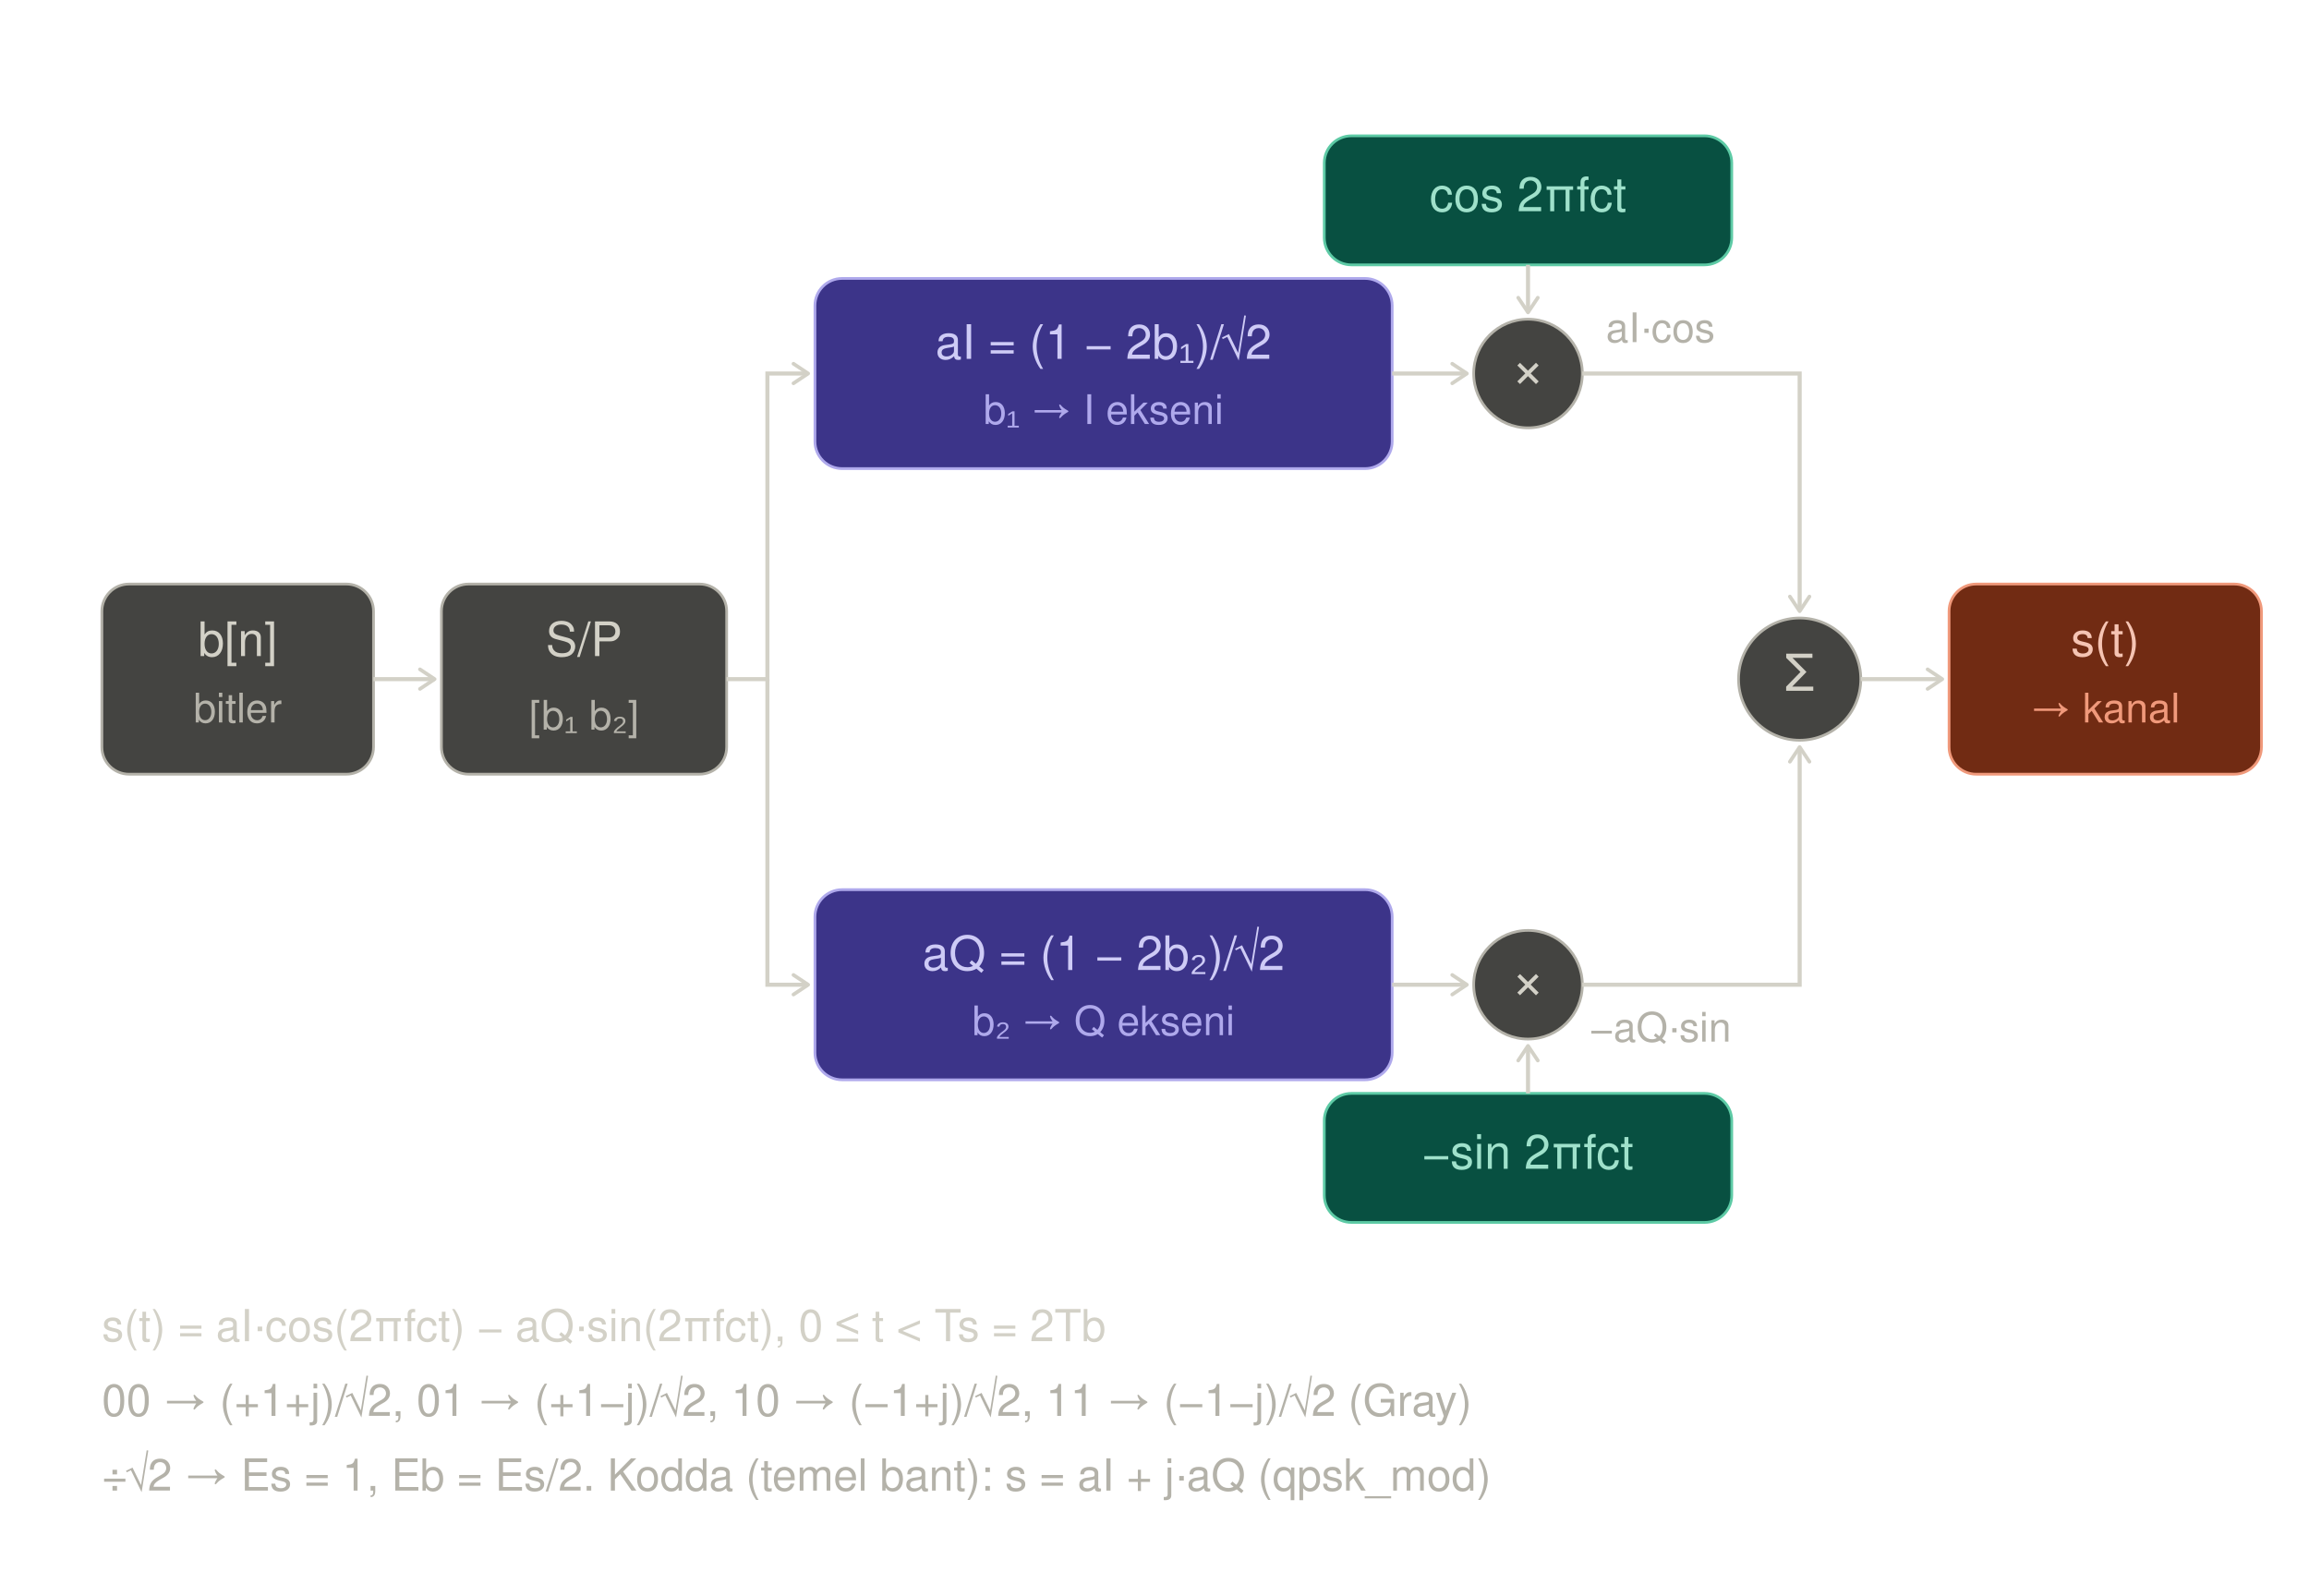
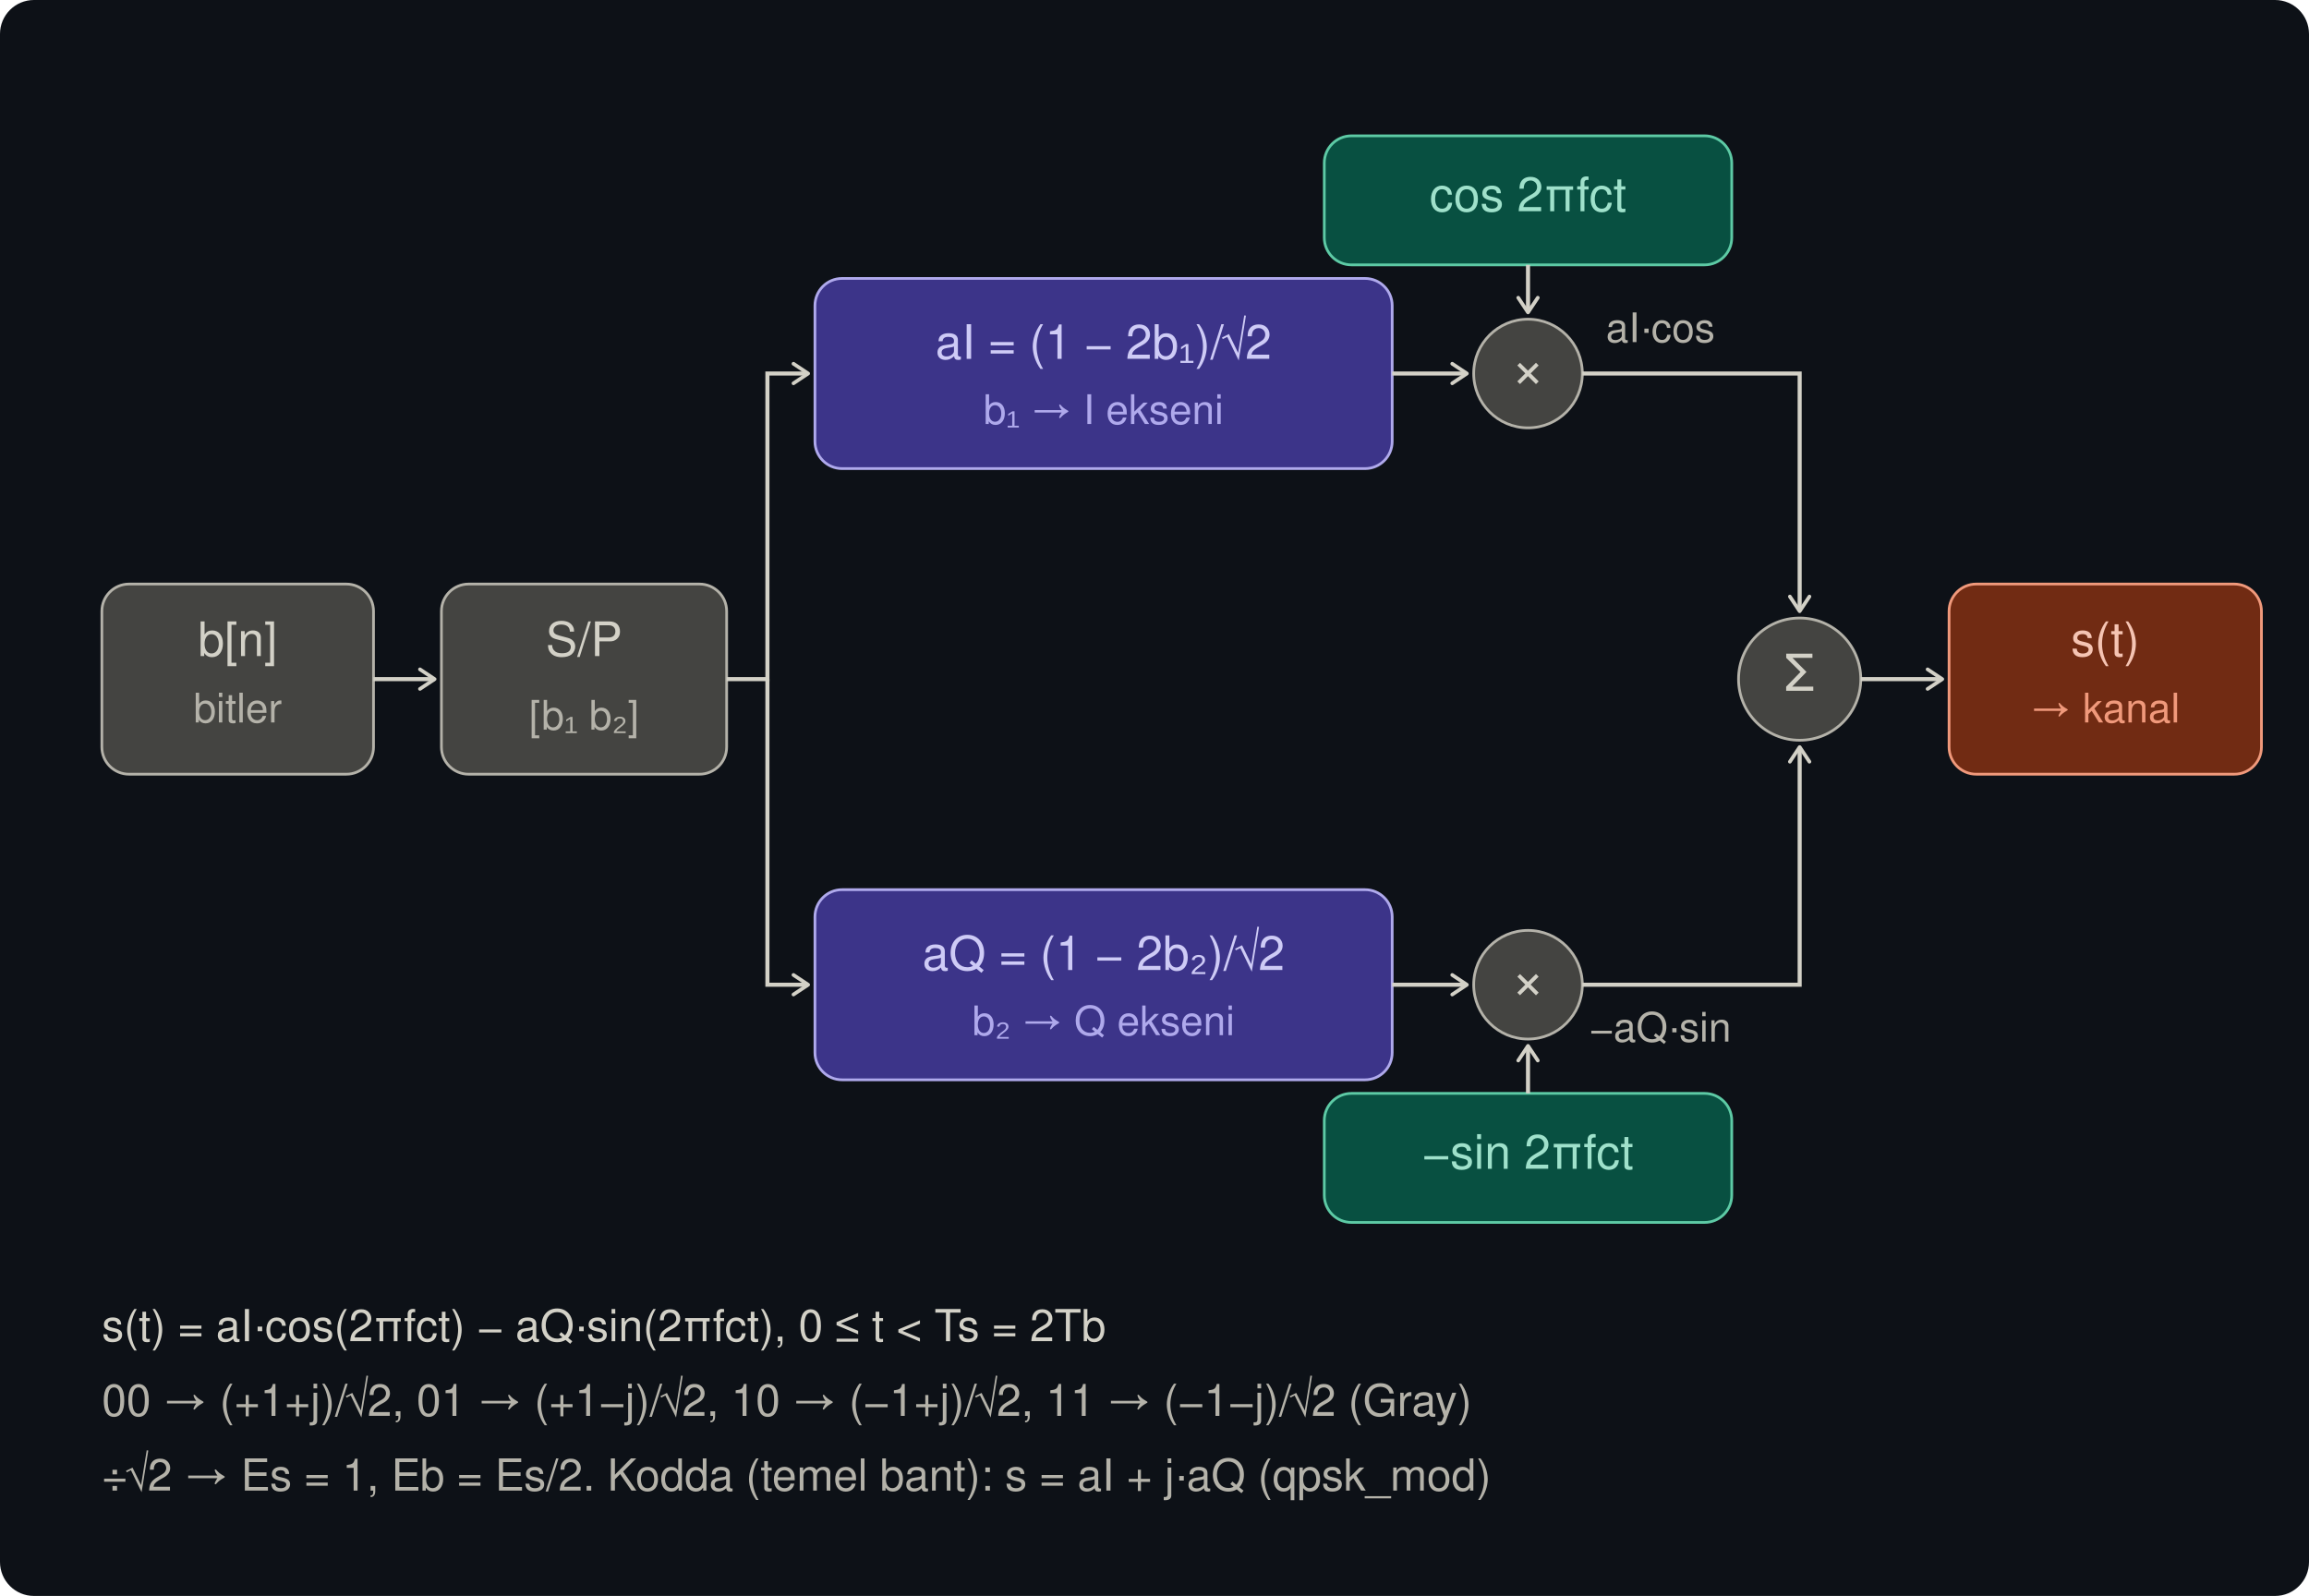
<svg xmlns="http://www.w3.org/2000/svg" width="680" height="470" viewBox="0 0 680 470" role="img" font-family="Helvetica, Arial, sans-serif">
  <defs>
    <marker id="arrow" viewBox="0 0 10 10" refX="8" refY="5" markerWidth="6" markerHeight="6" orient="auto-start-reverse">
      <path d="M2 1L8 5L2 9" fill="none" stroke="#D3D1C7" stroke-width="1.5" stroke-linecap="round" stroke-linejoin="round" />
    </marker>
  </defs>
+   <rect x="0" y="0" width="680" height="470" fill="#0d1117" rx="10" />
  <rect x="30" y="172" width="80" height="56" rx="8" fill="#444441" stroke="#B4B2A9" stroke-width="0.8" />
  <text x="70.0" y="190.0" font-size="14" font-weight="500" fill="#D3D1C7" text-anchor="middle" dominant-baseline="central">b[n]</text>
  <text x="70.0" y="210.0" font-size="12" font-weight="400" fill="#B4B2A9" text-anchor="middle" dominant-baseline="central">bitler</text>
  <path d="M110 200 L128 200" fill="none" stroke="#D3D1C7" stroke-width="1.2" marker-end="url(#arrow)" />
  <rect x="130" y="172" width="84" height="56" rx="8" fill="#444441" stroke="#B4B2A9" stroke-width="0.8" />
  <text x="172.0" y="190.0" font-size="14" font-weight="500" fill="#D3D1C7" text-anchor="middle" dominant-baseline="central">S/P</text>
  <text x="172.0" y="210.0" font-size="12" font-weight="400" fill="#B4B2A9" text-anchor="middle" dominant-baseline="central">[b₁ b₂]</text>
  <path d="M214 200 L226 200 L226 110 L238 110" fill="none" stroke="#D3D1C7" stroke-width="1.2" marker-end="url(#arrow)" />
  <path d="M226 200 L226 290 L238 290" fill="none" stroke="#D3D1C7" stroke-width="1.2" marker-end="url(#arrow)" />
  <rect x="240" y="82" width="170" height="56" rx="8" fill="#3C3489" stroke="#AFA9EC" stroke-width="0.8" />
  <text x="325.0" y="100.0" font-size="14" font-weight="500" fill="#CECBF6" text-anchor="middle" dominant-baseline="central">aI = (1 − 2b₁)/√2</text>
  <text x="325.0" y="120.0" font-size="12" font-weight="400" fill="#AFA9EC" text-anchor="middle" dominant-baseline="central">b₁ → I ekseni</text>
  <rect x="240" y="262" width="170" height="56" rx="8" fill="#3C3489" stroke="#AFA9EC" stroke-width="0.8" />
  <text x="325.0" y="280.0" font-size="14" font-weight="500" fill="#CECBF6" text-anchor="middle" dominant-baseline="central">aQ = (1 − 2b₂)/√2</text>
  <text x="325.0" y="300.0" font-size="12" font-weight="400" fill="#AFA9EC" text-anchor="middle" dominant-baseline="central">b₂ → Q ekseni</text>
  <path d="M410 110 L432 110" fill="none" stroke="#D3D1C7" stroke-width="1.2" marker-end="url(#arrow)" />
  <path d="M410 290 L432 290" fill="none" stroke="#D3D1C7" stroke-width="1.2" marker-end="url(#arrow)" />
  <rect x="390" y="40" width="120" height="38" rx="8" fill="#085041" stroke="#5DCAA5" stroke-width="0.8" />
  <text x="450.0" y="59.0" font-size="14" font-weight="500" fill="#9FE1CB" text-anchor="middle" dominant-baseline="central">cos 2πfct</text>
  <path d="M450 78 L450 92" fill="none" stroke="#D3D1C7" stroke-width="1.2" marker-end="url(#arrow)" />
  <rect x="390" y="322" width="120" height="38" rx="8" fill="#085041" stroke="#5DCAA5" stroke-width="0.8" />
  <text x="450.0" y="341.0" font-size="14" font-weight="500" fill="#9FE1CB" text-anchor="middle" dominant-baseline="central">−sin 2πfct</text>
  <path d="M450 322 L450 308" fill="none" stroke="#D3D1C7" stroke-width="1.2" marker-end="url(#arrow)" />
  <circle cx="450" cy="110" r="16" fill="#444441" stroke="#B4B2A9" stroke-width="0.8" />
  <text x="450" y="110" font-size="16" font-weight="400" fill="#D3D1C7" text-anchor="middle" dominant-baseline="central">×</text>
  <circle cx="450" cy="290" r="16" fill="#444441" stroke="#B4B2A9" stroke-width="0.8" />
  <text x="450" y="290" font-size="16" font-weight="400" fill="#D3D1C7" text-anchor="middle" dominant-baseline="central">×</text>
  <text x="489" y="98" font-size="12" font-weight="400" fill="#B4B2A9" text-anchor="middle" dominant-baseline="central">aI·cos</text>
  <text x="489" y="304" font-size="12" font-weight="400" fill="#B4B2A9" text-anchor="middle" dominant-baseline="central">−aQ·sin</text>
  <path d="M466 110 L530 110 L530 180" fill="none" stroke="#D3D1C7" stroke-width="1.2" marker-end="url(#arrow)" />
  <path d="M466 290 L530 290 L530 220" fill="none" stroke="#D3D1C7" stroke-width="1.2" marker-end="url(#arrow)" />
  <circle cx="530" cy="200" r="18" fill="#444441" stroke="#B4B2A9" stroke-width="0.8" />
  <text x="530" y="200" font-size="15" font-weight="400" fill="#D3D1C7" text-anchor="middle" dominant-baseline="central">Σ</text>
  <path d="M548 200 L572 200" fill="none" stroke="#D3D1C7" stroke-width="1.2" marker-end="url(#arrow)" />
  <rect x="574" y="172" width="92" height="56" rx="8" fill="#712B13" stroke="#F0997B" stroke-width="0.8" />
  <text x="620.0" y="190.0" font-size="14" font-weight="500" fill="#F5C4B3" text-anchor="middle" dominant-baseline="central">s(t)</text>
  <text x="620.0" y="210.0" font-size="12" font-weight="400" fill="#F0997B" text-anchor="middle" dominant-baseline="central">→ kanal</text>
  <text x="30" y="392" font-size="13" font-weight="400" fill="#D3D1C7" text-anchor="start" dominant-baseline="central">s(t) = aI·cos(2πfct) − aQ·sin(2πfct),   0 ≤ t &lt; Ts = 2Tb</text>
  <text x="30" y="414" font-size="13" font-weight="400" fill="#B4B2A9" text-anchor="start" dominant-baseline="central">00 → (+1+j)/√2,  01 → (+1−j)/√2,  10 → (−1+j)/√2,  11 → (−1−j)/√2   (Gray)</text>
  <text x="30" y="436" font-size="13" font-weight="400" fill="#B4B2A9" text-anchor="start" dominant-baseline="central">÷√2 → Es = 1, Eb = Es/2.   Kodda (temel bant): s = aI + j·aQ  (qpsk_mod)</text>
</svg>
